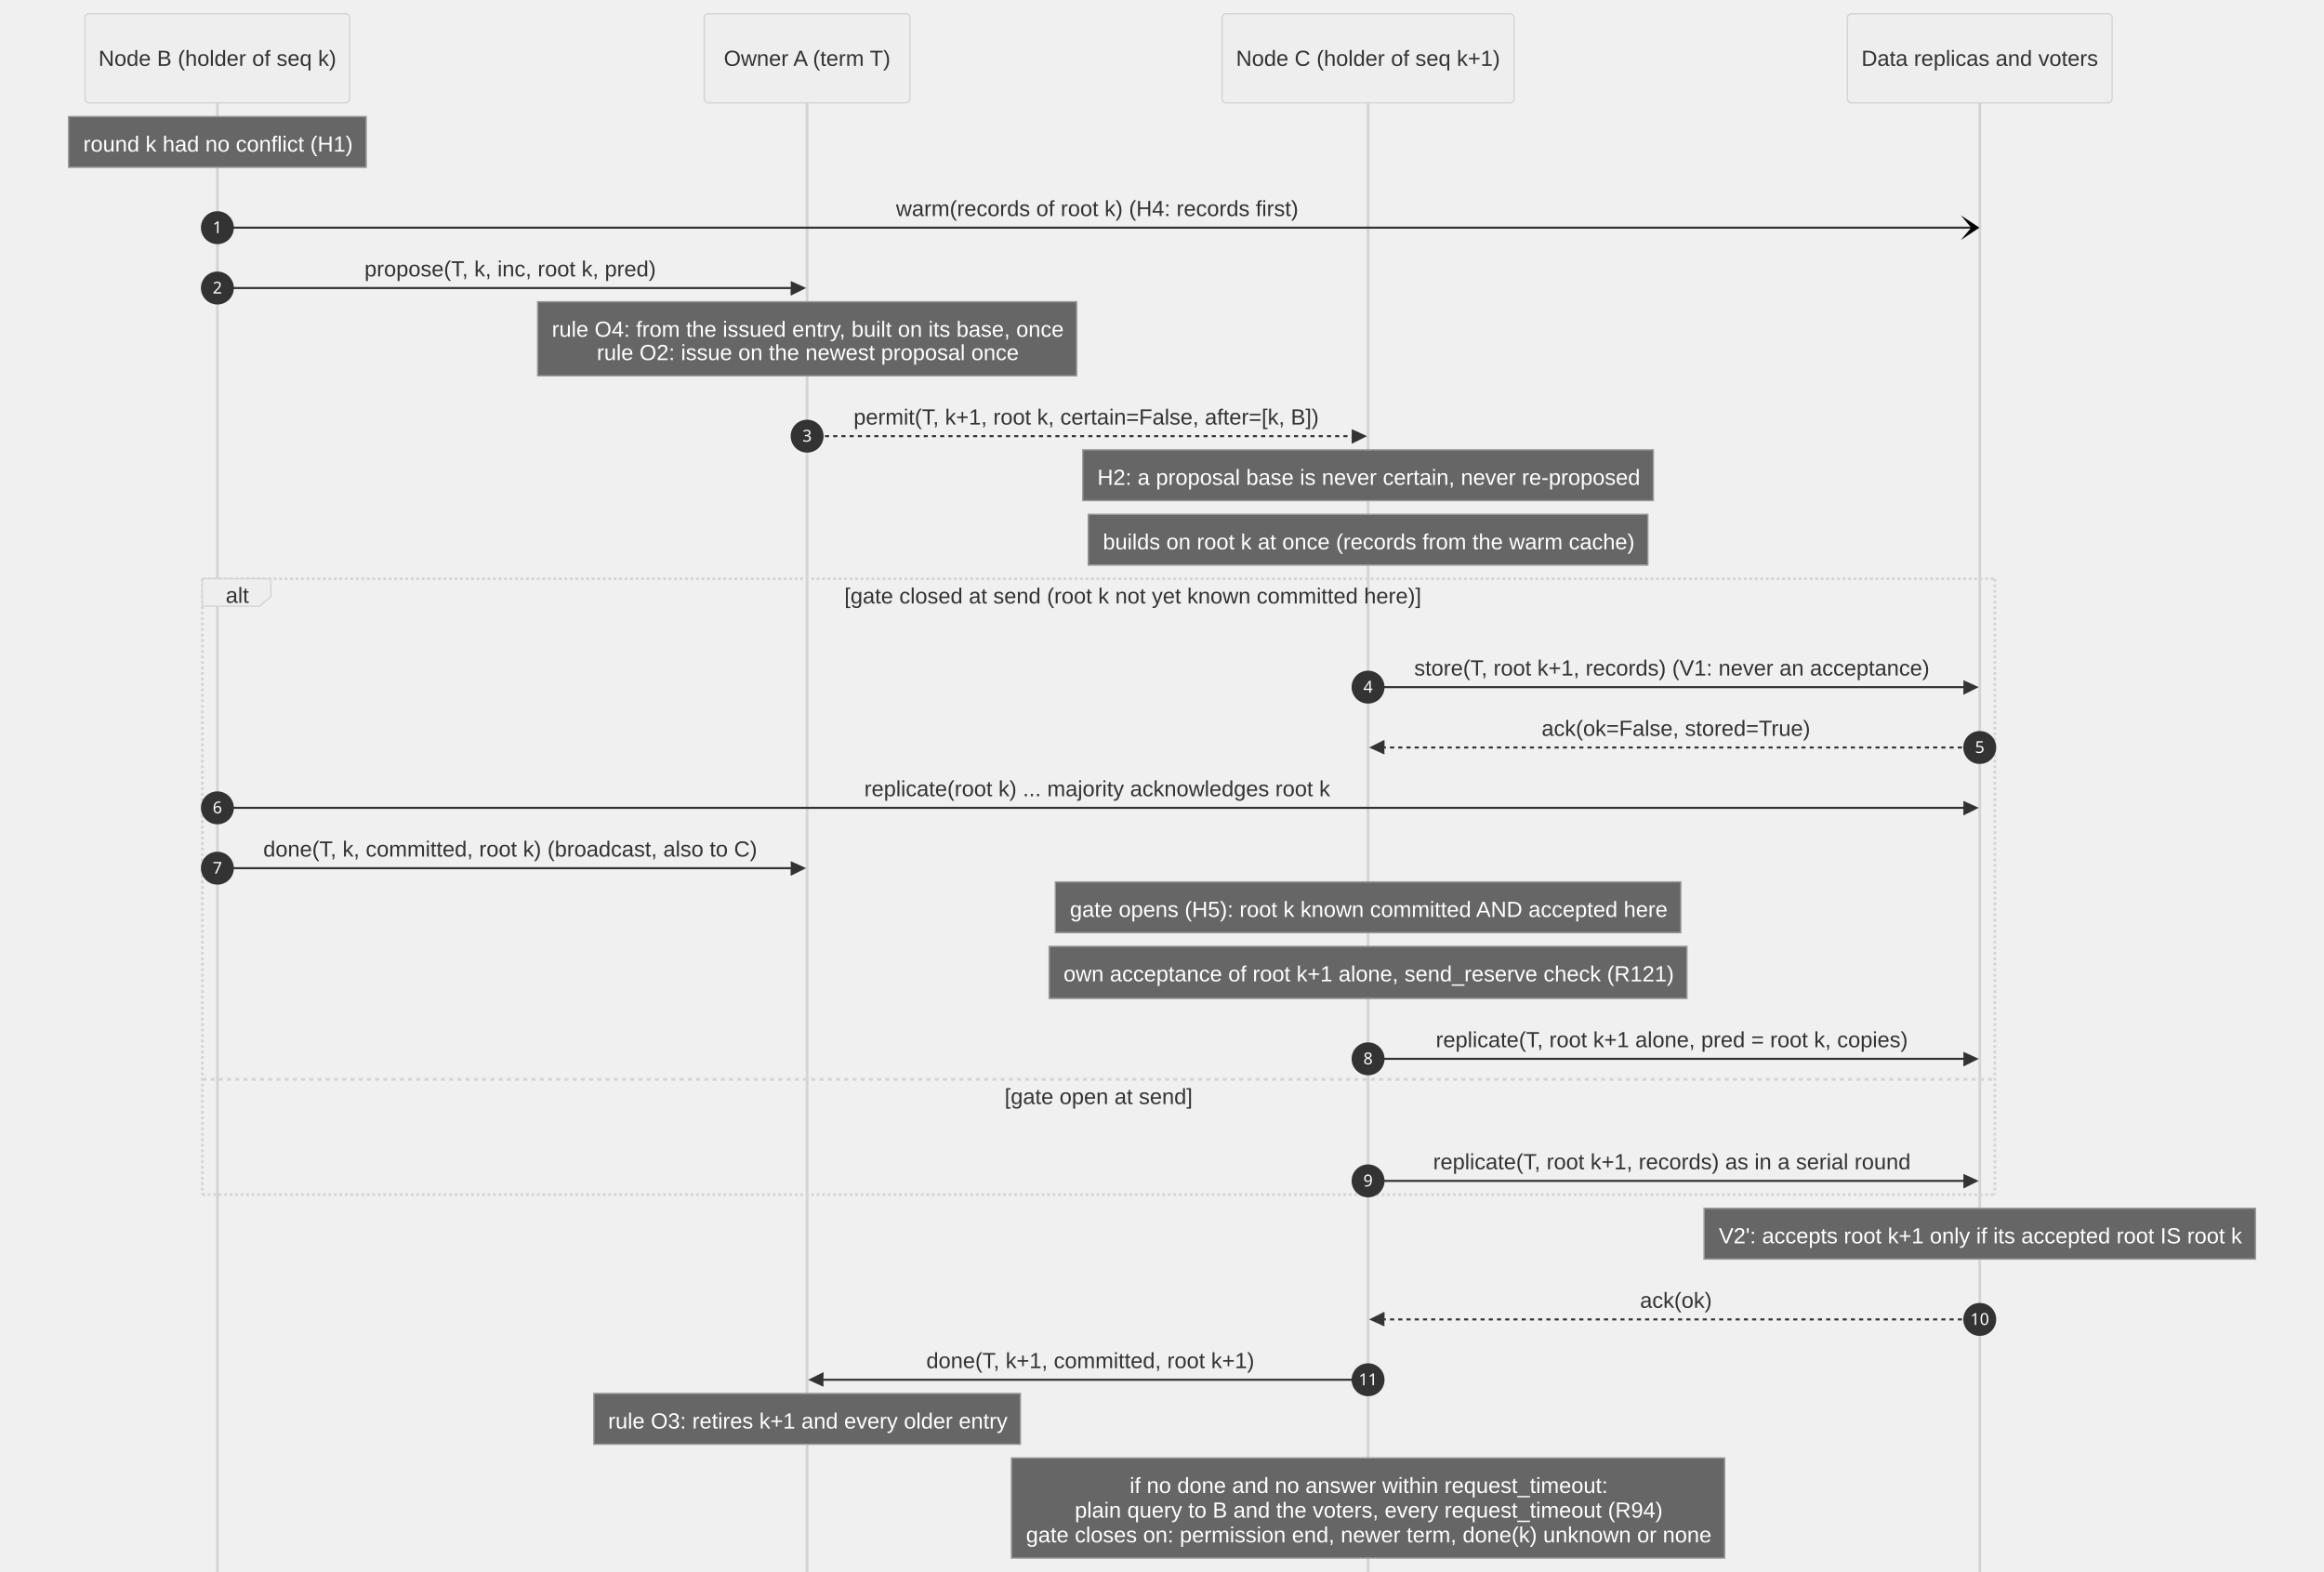
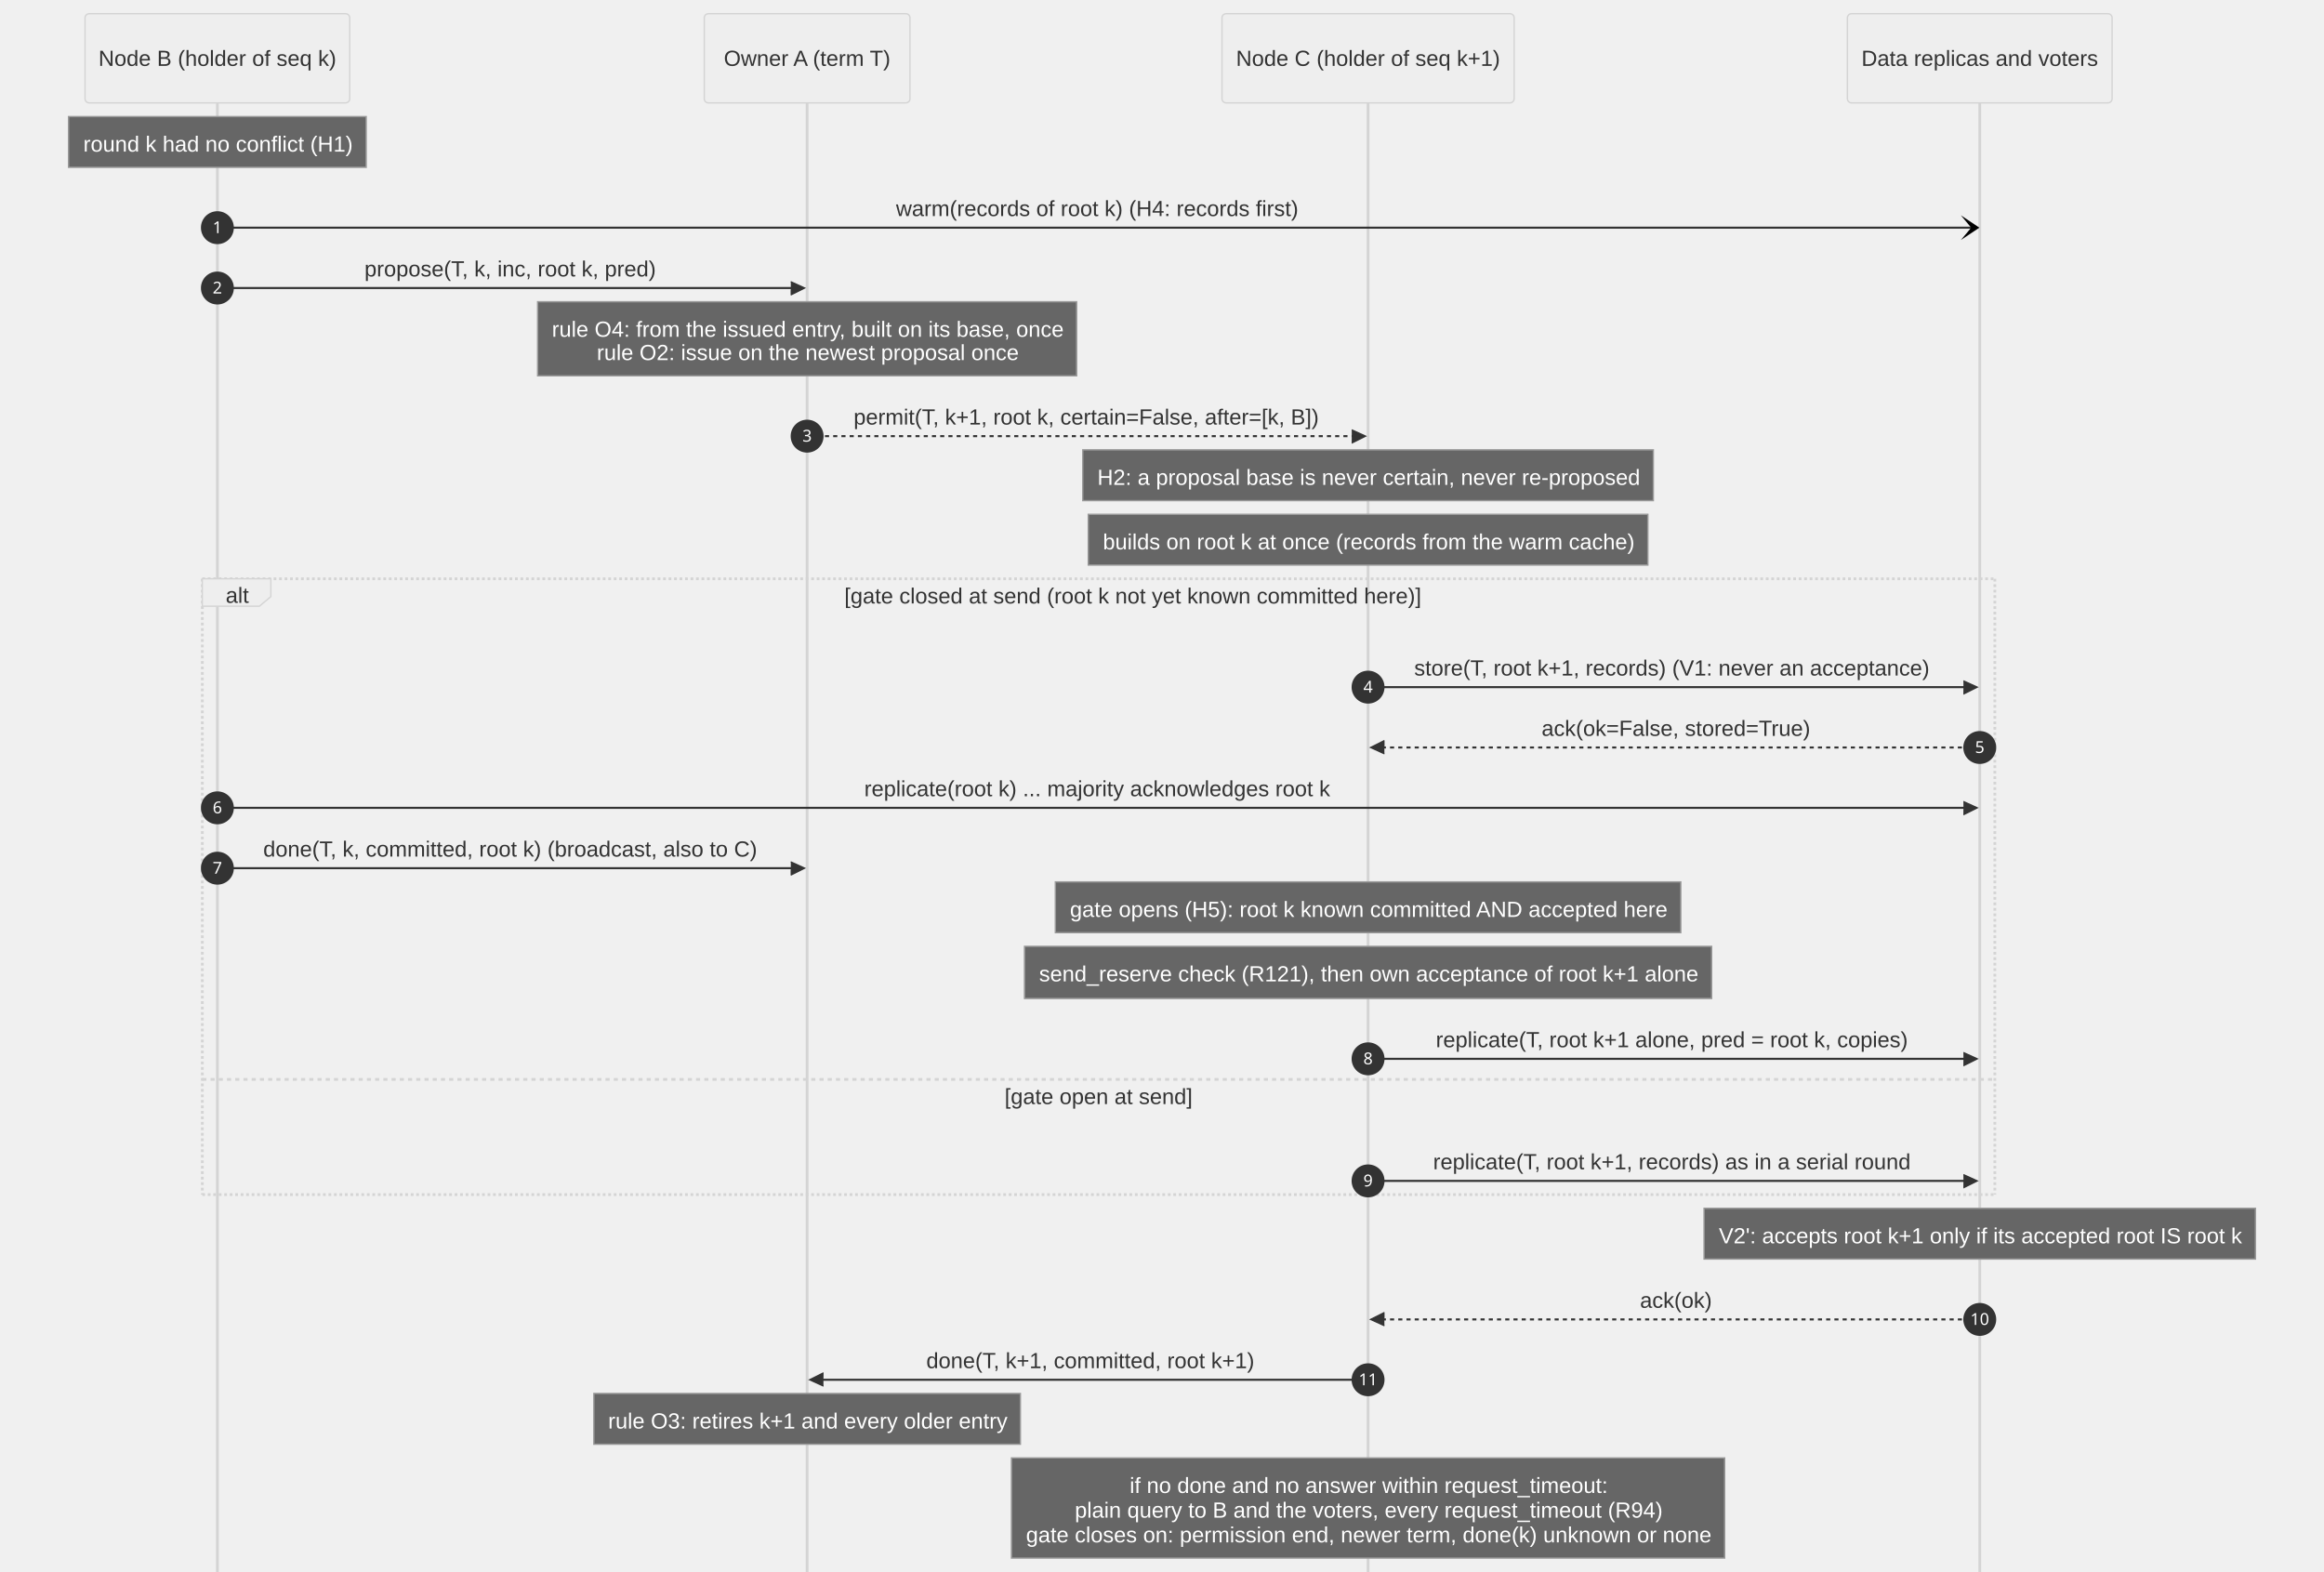
<svg xmlns="http://www.w3.org/2000/svg" id="my-svg" width="100%" style="max-width: 1694.5px; background-color: white;" viewBox="-62 -10 1694.5 1146" role="graphics-document document" aria-roledescription="sequence">
  <g>
    <line id="actor3" x1="1381.5" y1="65" x2="1381.5" y2="2000" class="actor-line 200" stroke-width="0.5px" stroke="#999" name="V" data-et="life-line" data-id="V" />
    <g id="root-3" data-et="participant" data-type="participant" data-id="V">
      <rect x="1285" y="0" fill="#eaeaea" stroke="#666" width="193" height="65" name="V" rx="3" ry="3" class="actor actor-top" />
      <text x="1381.5" y="32.5" dominant-baseline="central" alignment-baseline="central" class="actor actor-box" style="text-anchor: middle; font-size: 16px; font-weight: 400; font-family: Arial, Helvetica, sans-serif;">
        <tspan x="1381.5" dy="0">Data replicas and voters</tspan>
      </text>
    </g>
  </g>
  <g>
    <line id="actor2" x1="935.5" y1="65" x2="935.5" y2="2000" class="actor-line 200" stroke-width="0.5px" stroke="#999" name="C" data-et="life-line" data-id="C" />
    <g id="root-2" data-et="participant" data-type="participant" data-id="C">
      <rect x="829" y="0" fill="#eaeaea" stroke="#666" width="213" height="65" name="C" rx="3" ry="3" class="actor actor-top" />
      <text x="935.5" y="32.5" dominant-baseline="central" alignment-baseline="central" class="actor actor-box" style="text-anchor: middle; font-size: 16px; font-weight: 400; font-family: Arial, Helvetica, sans-serif;">
        <tspan x="935.5" dy="0">Node C (holder of seq k+1)</tspan>
      </text>
    </g>
  </g>
  <g>
    <line id="actor1" x1="526.5" y1="65" x2="526.5" y2="2000" class="actor-line 200" stroke-width="0.5px" stroke="#999" name="O" data-et="life-line" data-id="O" />
    <g id="root-1" data-et="participant" data-type="participant" data-id="O">
      <rect x="451.5" y="0" fill="#eaeaea" stroke="#666" width="150" height="65" name="O" rx="3" ry="3" class="actor actor-top" />
      <text x="526.5" y="32.5" dominant-baseline="central" alignment-baseline="central" class="actor actor-box" style="text-anchor: middle; font-size: 16px; font-weight: 400; font-family: Arial, Helvetica, sans-serif;">
        <tspan x="526.5" dy="0">Owner A (term T)</tspan>
      </text>
    </g>
  </g>
  <g>
    <line id="actor0" x1="96.5" y1="65" x2="96.5" y2="2000" class="actor-line 200" stroke-width="0.5px" stroke="#999" name="B" data-et="life-line" data-id="B" />
    <g id="root-0" data-et="participant" data-type="participant" data-id="B">
      <rect x="0" y="0" fill="#eaeaea" stroke="#666" width="193" height="65" name="B" rx="3" ry="3" class="actor actor-top" />
      <text x="96.5" y="32.5" dominant-baseline="central" alignment-baseline="central" class="actor actor-box" style="text-anchor: middle; font-size: 16px; font-weight: 400; font-family: Arial, Helvetica, sans-serif;">
        <tspan x="96.5" dy="0">Node B (holder of seq k)</tspan>
      </text>
    </g>
  </g>
  <style>#my-svg{font-family:Arial,Helvetica,sans-serif;font-size:16px;fill:#000000;}@keyframes edge-animation-frame{from{stroke-dashoffset:0;}}@keyframes dash{to{stroke-dashoffset:0;}}#my-svg .edge-animation-slow{stroke-dasharray:9,5!important;stroke-dashoffset:900;animation:dash 50s linear infinite;stroke-linecap:round;}#my-svg .edge-animation-fast{stroke-dasharray:9,5!important;stroke-dashoffset:900;animation:dash 20s linear infinite;stroke-linecap:round;}#my-svg .error-icon{fill:#552222;}#my-svg .error-text{fill:#552222;stroke:#552222;}#my-svg .edge-thickness-normal{stroke-width:1px;}#my-svg .edge-thickness-thick{stroke-width:3.5px;}#my-svg .edge-pattern-solid{stroke-dasharray:0;}#my-svg .edge-thickness-invisible{stroke-width:0;fill:none;}#my-svg .edge-pattern-dashed{stroke-dasharray:3;}#my-svg .edge-pattern-dotted{stroke-dasharray:2;}#my-svg .marker{fill:#666;stroke:#666;}#my-svg .marker.cross{stroke:#666;}#my-svg svg{font-family:Arial,Helvetica,sans-serif;font-size:16px;}#my-svg p{margin:0;}#my-svg .actor{stroke:hsl(0, 0%, 83%);fill:#eee;stroke-width:1;}#my-svg rect.actor.outer-path[data-look="neo"]{filter:drop-shadow( 1px 2px 2px rgba(185,185,185,1));}#my-svg rect.note[data-look="neo"]{stroke:#999;fill:#666;filter:drop-shadow( 1px 2px 2px rgba(185,185,185,1));}#my-svg text.actor&gt;tspan{fill:#333;stroke:none;}#my-svg .actor-line{stroke:hsl(0, 0%, 83%);}#my-svg .innerArc{stroke-width:1.5;stroke-dasharray:none;}#my-svg .messageLine0{stroke-width:1.5;stroke-dasharray:none;stroke:#333;}#my-svg .messageLine1{stroke-width:1.5;stroke-dasharray:2,2;stroke:#333;}#my-svg [id$="-arrowhead"] path{fill:#333;stroke:#333;}#my-svg .sequenceNumber{fill:white;}#my-svg [id$="-sequencenumber"]{fill:#333;}#my-svg [id$="-crosshead"] path{fill:#333;stroke:#333;}#my-svg .messageText{fill:#333;stroke:none;}#my-svg .labelBox{stroke:hsl(0, 0%, 83%);fill:#eee;filter:none;}#my-svg .labelText,#my-svg .labelText&gt;tspan{fill:#333;stroke:none;}#my-svg .loopText,#my-svg .loopText&gt;tspan{fill:#333;stroke:none;}#my-svg .sectionTitle,#my-svg .sectionTitle&gt;tspan{fill:#333;stroke:none;}#my-svg .loopLine{stroke-width:2px;stroke-dasharray:2,2;stroke:hsl(0, 0%, 83%);fill:hsl(0, 0%, 83%);}#my-svg .note{stroke:#999;fill:#666;}#my-svg .noteText,#my-svg .noteText&gt;tspan{fill:#fff;stroke:none;font-weight:normal;}#my-svg .activation0{fill:#f4f4f4;stroke:#666;}#my-svg .activation1{fill:#f4f4f4;stroke:#666;}#my-svg .activation2{fill:#f4f4f4;stroke:#666;}#my-svg .actorPopupMenu{position:absolute;}#my-svg .actorPopupMenuPanel{position:absolute;fill:#eee;box-shadow:0px 8px 16px 0px rgba(0,0,0,0.2);filter:drop-shadow(3px 5px 2px rgb(0 0 0 / 0.4));}#my-svg .actor-man circle,#my-svg line{fill:#eee;stroke-width:2px;}#my-svg g rect.rect{filter:drop-shadow( 1px 2px 2px rgba(185,185,185,1));stroke:#999;}#my-svg .node .neo-node{stroke:#999;}#my-svg [data-look="neo"].node rect,#my-svg [data-look="neo"].cluster rect,#my-svg [data-look="neo"].node polygon{stroke:url(#my-svg-gradient);filter:drop-shadow( 1px 2px 2px rgba(185,185,185,1));}#my-svg [data-look="neo"].swimlane.cluster rect{filter:none;}#my-svg [data-look="neo"].node path{stroke:url(#my-svg-gradient);stroke-width:1px;}#my-svg [data-look="neo"].node .outer-path{filter:drop-shadow( 1px 2px 2px rgba(185,185,185,1));}#my-svg [data-look="neo"].node .neo-line path{stroke:#999;filter:none;}#my-svg [data-look="neo"].node circle{stroke:url(#my-svg-gradient);filter:drop-shadow( 1px 2px 2px rgba(185,185,185,1));}#my-svg [data-look="neo"].node circle .state-start{fill:#000000;}#my-svg [data-look="neo"].icon-shape .icon{fill:url(#my-svg-gradient);filter:drop-shadow( 1px 2px 2px rgba(185,185,185,1));}#my-svg [data-look="neo"].icon-shape .icon-neo path{stroke:url(#my-svg-gradient);filter:drop-shadow( 1px 2px 2px rgba(185,185,185,1));}#my-svg :root{--mermaid-font-family:Arial,Helvetica,sans-serif;}</style>
  <g />
  <defs>
    <symbol id="my-svg-computer" width="24" height="24">
      <path transform="scale(.5)" d="M2 2v13h20v-13h-20zm18 11h-16v-9h16v9zm-10.228 6l.466-1h3.524l.467 1h-4.457zm14.228 3h-24l2-6h2.104l-1.33 4h18.45l-1.297-4h2.073l2 6zm-5-10h-14v-7h14v7z" />
    </symbol>
  </defs>
  <defs>
    <symbol id="my-svg-database" fill-rule="evenodd" clip-rule="evenodd">
      <path transform="scale(.5)" d="M12.258.001l.256.004.255.005.253.008.251.01.249.012.247.015.246.016.242.019.241.02.239.023.236.024.233.027.231.028.229.031.225.032.223.034.22.036.217.038.214.04.211.041.208.043.205.045.201.046.198.048.194.05.191.051.187.053.183.054.18.056.175.057.172.059.168.06.163.061.16.063.155.064.15.066.074.033.073.033.071.034.07.034.069.035.068.035.067.035.066.035.064.036.064.036.062.036.06.036.06.037.058.037.058.037.055.038.055.038.053.038.052.038.051.039.05.039.048.039.047.039.045.04.044.04.043.04.041.04.04.041.039.041.037.041.036.041.034.041.033.042.032.042.03.042.029.042.027.042.026.043.024.043.023.043.021.043.02.043.018.044.017.043.015.044.013.044.012.044.011.045.009.044.007.045.006.045.004.045.002.045.001.045v17l-.001.045-.002.045-.004.045-.006.045-.007.045-.009.044-.011.045-.012.044-.013.044-.015.044-.017.043-.018.044-.02.043-.021.043-.023.043-.024.043-.026.043-.027.042-.029.042-.03.042-.032.042-.033.042-.034.041-.036.041-.037.041-.039.041-.04.041-.041.04-.043.04-.044.04-.045.04-.047.039-.048.039-.05.039-.051.039-.052.038-.053.038-.055.038-.055.038-.058.037-.058.037-.06.037-.06.036-.062.036-.064.036-.064.036-.066.035-.067.035-.068.035-.069.035-.07.034-.071.034-.073.033-.074.033-.15.066-.155.064-.16.063-.163.061-.168.06-.172.059-.175.057-.18.056-.183.054-.187.053-.191.051-.194.05-.198.048-.201.046-.205.045-.208.043-.211.041-.214.04-.217.038-.22.036-.223.034-.225.032-.229.031-.231.028-.233.027-.236.024-.239.023-.241.02-.242.019-.246.016-.247.015-.249.012-.251.01-.253.008-.255.005-.256.004-.258.001-.258-.001-.256-.004-.255-.005-.253-.008-.251-.01-.249-.012-.247-.015-.245-.016-.243-.019-.241-.02-.238-.023-.236-.024-.234-.027-.231-.028-.228-.031-.226-.032-.223-.034-.22-.036-.217-.038-.214-.04-.211-.041-.208-.043-.204-.045-.201-.046-.198-.048-.195-.05-.19-.051-.187-.053-.184-.054-.179-.056-.176-.057-.172-.059-.167-.06-.164-.061-.159-.063-.155-.064-.151-.066-.074-.033-.072-.033-.072-.034-.07-.034-.069-.035-.068-.035-.067-.035-.066-.035-.064-.036-.063-.036-.062-.036-.061-.036-.06-.037-.058-.037-.057-.037-.056-.038-.055-.038-.053-.038-.052-.038-.051-.039-.049-.039-.049-.039-.046-.039-.046-.04-.044-.04-.043-.04-.041-.04-.04-.041-.039-.041-.037-.041-.036-.041-.034-.041-.033-.042-.032-.042-.03-.042-.029-.042-.027-.042-.026-.043-.024-.043-.023-.043-.021-.043-.02-.043-.018-.044-.017-.043-.015-.044-.013-.044-.012-.044-.011-.045-.009-.044-.007-.045-.006-.045-.004-.045-.002-.045-.001-.045v-17l.001-.045.002-.045.004-.045.006-.045.007-.045.009-.044.011-.045.012-.044.013-.044.015-.044.017-.043.018-.044.02-.043.021-.043.023-.043.024-.043.026-.043.027-.042.029-.042.03-.042.032-.042.033-.042.034-.041.036-.041.037-.041.039-.041.04-.041.041-.04.043-.04.044-.04.046-.04.046-.039.049-.039.049-.039.051-.039.052-.038.053-.038.055-.038.056-.038.057-.037.058-.037.06-.037.061-.036.062-.036.063-.036.064-.036.066-.035.067-.035.068-.035.069-.035.07-.034.072-.034.072-.033.074-.033.151-.066.155-.064.159-.063.164-.061.167-.06.172-.059.176-.057.179-.056.184-.054.187-.053.19-.051.195-.05.198-.048.201-.046.204-.045.208-.043.211-.041.214-.04.217-.038.22-.036.223-.034.226-.032.228-.031.231-.028.234-.027.236-.024.238-.023.241-.02.243-.019.245-.016.247-.015.249-.012.251-.01.253-.008.255-.005.256-.004.258-.001.258.001zm-9.258 20.499v.01l.001.021.003.021.004.022.005.021.006.022.007.022.009.023.01.022.011.023.012.023.013.023.015.023.016.024.017.023.018.024.019.024.021.024.022.025.023.024.024.025.052.049.056.05.061.051.066.051.07.051.075.051.079.052.084.052.088.052.092.052.097.052.102.051.105.052.11.052.114.051.119.051.123.051.127.05.131.05.135.05.139.048.144.049.147.047.152.047.155.047.16.045.163.045.167.043.171.043.176.041.178.041.183.039.187.039.19.037.194.035.197.035.202.033.204.031.209.03.212.029.216.027.219.025.222.024.226.021.23.02.233.018.236.016.24.015.243.012.246.01.249.008.253.005.256.004.259.001.26-.001.257-.004.254-.005.25-.008.247-.011.244-.012.241-.014.237-.016.233-.018.231-.021.226-.021.224-.024.22-.026.216-.027.212-.028.21-.031.205-.031.202-.034.198-.034.194-.036.191-.037.187-.039.183-.04.179-.04.175-.042.172-.043.168-.044.163-.045.16-.046.155-.046.152-.047.148-.048.143-.049.139-.049.136-.05.131-.05.126-.05.123-.051.118-.052.114-.051.11-.052.106-.052.101-.052.096-.052.092-.052.088-.053.083-.051.079-.052.074-.052.07-.051.065-.051.06-.051.056-.05.051-.05.023-.024.023-.025.021-.024.02-.024.019-.024.018-.024.017-.024.015-.023.014-.024.013-.023.012-.023.01-.023.01-.022.008-.022.006-.022.006-.022.004-.022.004-.021.001-.021.001-.021v-4.127l-.077.055-.08.053-.083.054-.085.053-.087.052-.09.052-.093.051-.095.05-.097.05-.1.049-.102.049-.105.048-.106.047-.109.047-.111.046-.114.045-.115.045-.118.044-.12.043-.122.042-.124.042-.126.041-.128.04-.13.04-.132.038-.134.038-.135.037-.138.037-.139.035-.142.035-.143.034-.144.033-.147.032-.148.031-.15.03-.151.03-.153.029-.154.027-.156.027-.158.026-.159.025-.161.024-.162.023-.163.022-.165.021-.166.02-.167.019-.169.018-.169.017-.171.016-.173.015-.173.014-.175.013-.175.012-.177.011-.178.01-.179.008-.179.008-.181.006-.182.005-.182.004-.184.003-.184.002h-.37l-.184-.002-.184-.003-.182-.004-.182-.005-.181-.006-.179-.008-.179-.008-.178-.01-.176-.011-.176-.012-.175-.013-.173-.014-.172-.015-.171-.016-.17-.017-.169-.018-.167-.019-.166-.02-.165-.021-.163-.022-.162-.023-.161-.024-.159-.025-.157-.026-.156-.027-.155-.027-.153-.029-.151-.03-.15-.03-.148-.031-.146-.032-.145-.033-.143-.034-.141-.035-.14-.035-.137-.037-.136-.037-.134-.038-.132-.038-.13-.04-.128-.04-.126-.041-.124-.042-.122-.042-.12-.044-.117-.043-.116-.045-.113-.045-.112-.046-.109-.047-.106-.047-.105-.048-.102-.049-.1-.049-.097-.05-.095-.05-.093-.052-.09-.051-.087-.052-.085-.053-.083-.054-.08-.054-.077-.054v4.127zm0-5.654v.011l.001.021.003.021.004.021.005.022.006.022.007.022.009.022.01.022.011.023.012.023.013.023.015.024.016.023.017.024.018.024.019.024.021.024.022.024.023.025.024.024.052.05.056.05.061.05.066.051.07.051.075.052.079.051.084.052.088.052.092.052.097.052.102.052.105.052.11.051.114.051.119.052.123.05.127.051.131.05.135.049.139.049.144.048.147.048.152.047.155.046.16.045.163.045.167.044.171.042.176.042.178.04.183.04.187.038.19.037.194.036.197.034.202.033.204.032.209.03.212.028.216.027.219.025.222.024.226.022.23.02.233.018.236.016.24.014.243.012.246.01.249.008.253.006.256.003.259.001.26-.001.257-.003.254-.006.25-.008.247-.01.244-.012.241-.015.237-.016.233-.018.231-.02.226-.022.224-.024.22-.025.216-.027.212-.029.21-.03.205-.032.202-.033.198-.035.194-.036.191-.037.187-.039.183-.039.179-.041.175-.042.172-.043.168-.044.163-.045.16-.045.155-.047.152-.047.148-.048.143-.048.139-.05.136-.049.131-.05.126-.051.123-.051.118-.051.114-.052.11-.052.106-.052.101-.052.096-.052.092-.052.088-.052.083-.052.079-.052.074-.051.07-.052.065-.051.06-.05.056-.051.051-.049.023-.025.023-.024.021-.025.02-.024.019-.024.018-.024.017-.024.015-.023.014-.023.013-.024.012-.022.01-.023.01-.023.008-.022.006-.022.006-.022.004-.021.004-.022.001-.021.001-.021v-4.139l-.077.054-.08.054-.083.054-.085.052-.087.053-.09.051-.093.051-.095.051-.097.05-.1.049-.102.049-.105.048-.106.047-.109.047-.111.046-.114.045-.115.044-.118.044-.12.044-.122.042-.124.042-.126.041-.128.04-.13.039-.132.039-.134.038-.135.037-.138.036-.139.036-.142.035-.143.033-.144.033-.147.033-.148.031-.15.03-.151.03-.153.028-.154.028-.156.027-.158.026-.159.025-.161.024-.162.023-.163.022-.165.021-.166.02-.167.019-.169.018-.169.017-.171.016-.173.015-.173.014-.175.013-.175.012-.177.011-.178.009-.179.009-.179.007-.181.007-.182.005-.182.004-.184.003-.184.002h-.37l-.184-.002-.184-.003-.182-.004-.182-.005-.181-.007-.179-.007-.179-.009-.178-.009-.176-.011-.176-.012-.175-.013-.173-.014-.172-.015-.171-.016-.17-.017-.169-.018-.167-.019-.166-.02-.165-.021-.163-.022-.162-.023-.161-.024-.159-.025-.157-.026-.156-.027-.155-.028-.153-.028-.151-.03-.15-.03-.148-.031-.146-.033-.145-.033-.143-.033-.141-.035-.14-.036-.137-.036-.136-.037-.134-.038-.132-.039-.13-.039-.128-.04-.126-.041-.124-.042-.122-.043-.12-.043-.117-.044-.116-.044-.113-.046-.112-.046-.109-.046-.106-.047-.105-.048-.102-.049-.1-.049-.097-.05-.095-.051-.093-.051-.09-.051-.087-.053-.085-.052-.083-.054-.08-.054-.077-.054v4.139zm0-5.666v.011l.001.02.003.022.004.021.005.022.006.021.007.022.009.023.01.022.011.023.012.023.013.023.015.023.016.024.017.024.018.023.019.024.021.025.022.024.023.024.024.025.052.05.056.05.061.05.066.051.07.051.075.052.079.051.084.052.088.052.092.052.097.052.102.052.105.051.11.052.114.051.119.051.123.051.127.05.131.05.135.05.139.049.144.048.147.048.152.047.155.046.16.045.163.045.167.043.171.043.176.042.178.04.183.04.187.038.19.037.194.036.197.034.202.033.204.032.209.03.212.028.216.027.219.025.222.024.226.021.23.02.233.018.236.017.24.014.243.012.246.01.249.008.253.006.256.003.259.001.26-.001.257-.003.254-.006.25-.008.247-.01.244-.013.241-.014.237-.016.233-.018.231-.02.226-.022.224-.024.22-.025.216-.027.212-.029.21-.03.205-.032.202-.033.198-.035.194-.036.191-.037.187-.039.183-.039.179-.041.175-.042.172-.043.168-.044.163-.045.16-.045.155-.047.152-.047.148-.048.143-.049.139-.049.136-.049.131-.051.126-.05.123-.051.118-.052.114-.051.11-.052.106-.052.101-.052.096-.052.092-.052.088-.052.083-.052.079-.052.074-.052.07-.051.065-.051.06-.051.056-.05.051-.049.023-.025.023-.025.021-.024.02-.024.019-.024.018-.024.017-.024.015-.023.014-.024.013-.023.012-.023.01-.022.01-.023.008-.022.006-.022.006-.022.004-.022.004-.021.001-.021.001-.021v-4.153l-.077.054-.08.054-.083.053-.085.053-.087.053-.09.051-.093.051-.095.051-.097.05-.1.049-.102.048-.105.048-.106.048-.109.046-.111.046-.114.046-.115.044-.118.044-.12.043-.122.043-.124.042-.126.041-.128.04-.13.039-.132.039-.134.038-.135.037-.138.036-.139.036-.142.034-.143.034-.144.033-.147.032-.148.032-.15.03-.151.03-.153.028-.154.028-.156.027-.158.026-.159.024-.161.024-.162.023-.163.023-.165.021-.166.02-.167.019-.169.018-.169.017-.171.016-.173.015-.173.014-.175.013-.175.012-.177.01-.178.01-.179.009-.179.007-.181.006-.182.006-.182.004-.184.003-.184.001-.185.001-.185-.001-.184-.001-.184-.003-.182-.004-.182-.006-.181-.006-.179-.007-.179-.009-.178-.01-.176-.01-.176-.012-.175-.013-.173-.014-.172-.015-.171-.016-.17-.017-.169-.018-.167-.019-.166-.02-.165-.021-.163-.023-.162-.023-.161-.024-.159-.024-.157-.026-.156-.027-.155-.028-.153-.028-.151-.03-.15-.03-.148-.032-.146-.032-.145-.033-.143-.034-.141-.034-.14-.036-.137-.036-.136-.037-.134-.038-.132-.039-.13-.039-.128-.041-.126-.041-.124-.041-.122-.043-.12-.043-.117-.044-.116-.044-.113-.046-.112-.046-.109-.046-.106-.048-.105-.048-.102-.048-.1-.05-.097-.049-.095-.051-.093-.051-.09-.052-.087-.052-.085-.053-.083-.053-.08-.054-.077-.054v4.153zm8.74-8.179l-.257.004-.254.005-.25.008-.247.011-.244.012-.241.014-.237.016-.233.018-.231.021-.226.022-.224.023-.22.026-.216.027-.212.028-.21.031-.205.032-.202.033-.198.034-.194.036-.191.038-.187.038-.183.04-.179.041-.175.042-.172.043-.168.043-.163.045-.16.046-.155.046-.152.048-.148.048-.143.048-.139.049-.136.05-.131.05-.126.051-.123.051-.118.051-.114.052-.11.052-.106.052-.101.052-.096.052-.092.052-.088.052-.083.052-.079.052-.074.051-.07.052-.065.051-.06.05-.056.05-.051.05-.023.025-.023.024-.021.024-.02.025-.019.024-.018.024-.017.023-.015.024-.014.023-.013.023-.012.023-.01.023-.01.022-.008.022-.006.023-.006.021-.004.022-.004.021-.001.021-.001.021.001.021.001.021.004.021.004.022.006.021.006.023.008.022.01.022.01.023.012.023.013.023.014.023.015.024.017.023.018.024.019.024.02.025.021.024.023.024.023.025.051.05.056.05.06.05.065.051.07.052.074.051.079.052.083.052.088.052.092.052.096.052.101.052.106.052.11.052.114.052.118.051.123.051.126.051.131.05.136.05.139.049.143.048.148.048.152.048.155.046.16.046.163.045.168.043.172.043.175.042.179.041.183.04.187.038.191.038.194.036.198.034.202.033.205.032.21.031.212.028.216.027.22.026.224.023.226.022.231.021.233.018.237.016.241.014.244.012.247.011.25.008.254.005.257.004.26.001.26-.001.257-.004.254-.005.25-.008.247-.011.244-.012.241-.014.237-.016.233-.018.231-.021.226-.022.224-.023.22-.026.216-.027.212-.028.21-.031.205-.032.202-.033.198-.034.194-.036.191-.038.187-.038.183-.04.179-.041.175-.042.172-.043.168-.043.163-.045.16-.046.155-.046.152-.048.148-.048.143-.048.139-.049.136-.05.131-.05.126-.051.123-.051.118-.051.114-.052.11-.052.106-.052.101-.052.096-.052.092-.052.088-.052.083-.052.079-.052.074-.051.07-.052.065-.051.06-.05.056-.05.051-.05.023-.025.023-.024.021-.024.02-.025.019-.024.018-.024.017-.023.015-.024.014-.023.013-.023.012-.023.01-.023.01-.022.008-.022.006-.023.006-.021.004-.022.004-.021.001-.021.001-.021-.001-.021-.001-.021-.004-.021-.004-.022-.006-.021-.006-.023-.008-.022-.01-.022-.01-.023-.012-.023-.013-.023-.014-.023-.015-.024-.017-.023-.018-.024-.019-.024-.02-.025-.021-.024-.023-.024-.023-.025-.051-.05-.056-.05-.06-.05-.065-.051-.07-.052-.074-.051-.079-.052-.083-.052-.088-.052-.092-.052-.096-.052-.101-.052-.106-.052-.11-.052-.114-.052-.118-.051-.123-.051-.126-.051-.131-.05-.136-.05-.139-.049-.143-.048-.148-.048-.152-.048-.155-.046-.16-.046-.163-.045-.168-.043-.172-.043-.175-.042-.179-.041-.183-.04-.187-.038-.191-.038-.194-.036-.198-.034-.202-.033-.205-.032-.21-.031-.212-.028-.216-.027-.22-.026-.224-.023-.226-.022-.231-.021-.233-.018-.237-.016-.241-.014-.244-.012-.247-.011-.25-.008-.254-.005-.257-.004-.26-.001-.26.001z" />
    </symbol>
  </defs>
  <defs>
    <symbol id="my-svg-clock" width="24" height="24">
      <path transform="scale(.5)" d="M12 2c5.514 0 10 4.486 10 10s-4.486 10-10 10-10-4.486-10-10 4.486-10 10-10zm0-2c-6.627 0-12 5.373-12 12s5.373 12 12 12 12-5.373 12-12-5.373-12-12-12zm5.848 12.459c.202.038.202.333.001.372-1.907.361-6.045 1.111-6.547 1.111-.719 0-1.301-.582-1.301-1.301 0-.512.77-5.447 1.125-7.445.034-.192.312-.181.343.014l.985 6.238 5.394 1.011z" />
    </symbol>
  </defs>
  <defs>
    <marker id="my-svg-arrowhead" refX="7.9" refY="5" markerUnits="userSpaceOnUse" markerWidth="12" markerHeight="12" orient="auto-start-reverse">
      <path d="M -1 0 L 10 5 L 0 10 z" />
    </marker>
  </defs>
  <defs>
    <marker id="my-svg-crosshead" markerWidth="15" markerHeight="8" orient="auto" refX="4" refY="4.5">
      <path fill="none" stroke="#000000" stroke-width="1pt" d="M 1,2 L 6,7 M 6,2 L 1,7" style="stroke-dasharray: 0, 0;" />
    </marker>
  </defs>
  <defs>
    <marker id="my-svg-filled-head" refX="15.5" refY="7" markerWidth="20" markerHeight="28" orient="auto">
      <path d="M 18,7 L9,13 L14,7 L9,1 Z" />
    </marker>
  </defs>
  <defs>
    <marker id="my-svg-sequencenumber" refX="15" refY="15" markerWidth="60" markerHeight="40" orient="auto">
      <circle cx="15" cy="15" r="6" />
    </marker>
  </defs>
  <defs>
    <marker id="my-svg-solidTopArrowHead" refX="7.9" refY="7.25" markerUnits="userSpaceOnUse" markerWidth="12" markerHeight="12" orient="auto-start-reverse">
      <path d="M 0 0 L 10 8 L 0 8 z" />
    </marker>
  </defs>
  <defs>
    <marker id="my-svg-solidBottomArrowHead" refX="7.9" refY="0.75" markerUnits="userSpaceOnUse" markerWidth="12" markerHeight="12" orient="auto-start-reverse">
      <path d="M 0 0 L 10 0 L 0 8 z" />
    </marker>
  </defs>
  <defs>
    <marker id="my-svg-stickTopArrowHead" refX="7.5" refY="7" markerUnits="userSpaceOnUse" markerWidth="12" markerHeight="12" orient="auto-start-reverse">
      <path d="M 0 0 L 7 7" stroke="black" stroke-width="1.5" fill="none" />
    </marker>
  </defs>
  <defs>
    <marker id="my-svg-stickBottomArrowHead" refX="7.5" refY="0" markerUnits="userSpaceOnUse" markerWidth="12" markerHeight="12" orient="auto-start-reverse">
      <path d="M 0 7 L 7 0" stroke="black" stroke-width="1.5" fill="none" />
    </marker>
  </defs>
  <g data-et="note" data-id="i1">
    <rect x="-12" y="75" fill="#EDF2AE" stroke="#666" width="217" height="37" class="note" />
    <text x="97" y="80" text-anchor="middle" dominant-baseline="middle" alignment-baseline="middle" class="noteText" dy="1em" style="font-family: Arial, Helvetica, sans-serif; font-size: 16px; font-weight: 400;">
      <tspan x="97">round k had no conflict (H1)</tspan>
    </text>
  </g>
  <g data-et="note" data-id="i4">
    <rect x="330" y="210" fill="#EDF2AE" stroke="#666" width="393" height="54" class="note" />
    <text x="527" y="215" text-anchor="middle" dominant-baseline="middle" alignment-baseline="middle" class="noteText" dy="1em" style="font-family: Arial, Helvetica, sans-serif; font-size: 16px; font-weight: 400;">
      <tspan x="527">rule O4: from the issued entry, built on its base, once</tspan>
    </text>
    <text x="527" y="232" text-anchor="middle" dominant-baseline="middle" alignment-baseline="middle" class="noteText" dy="1em" style="font-family: Arial, Helvetica, sans-serif; font-size: 16px; font-weight: 400;">
      <tspan x="527">rule O2: issue on the newest proposal once</tspan>
    </text>
  </g>
  <g data-et="note" data-id="i6">
    <rect x="727.5" y="318" fill="#EDF2AE" stroke="#666" width="416" height="37" class="note" />
    <text x="936" y="323" text-anchor="middle" dominant-baseline="middle" alignment-baseline="middle" class="noteText" dy="1em" style="font-family: Arial, Helvetica, sans-serif; font-size: 16px; font-weight: 400;">
      <tspan x="936">H2: a proposal base is never certain, never re-proposed</tspan>
    </text>
  </g>
  <g data-et="note" data-id="i7">
    <rect x="731.5" y="365" fill="#EDF2AE" stroke="#666" width="408" height="37" class="note" />
    <text x="936" y="370" text-anchor="middle" dominant-baseline="middle" alignment-baseline="middle" class="noteText" dy="1em" style="font-family: Arial, Helvetica, sans-serif; font-size: 16px; font-weight: 400;">
      <tspan x="936">builds on root k at once (records from the warm cache)</tspan>
    </text>
  </g>
  <g data-et="note" data-id="i13">
    <rect x="707.5" y="633" fill="#EDF2AE" stroke="#666" width="456" height="37" class="note" />
    <text x="936" y="638" text-anchor="middle" dominant-baseline="middle" alignment-baseline="middle" class="noteText" dy="1em" style="font-family: Arial, Helvetica, sans-serif; font-size: 16px; font-weight: 400;">
      <tspan x="936">gate opens (H5): root k known committed AND accepted here</tspan>
    </text>
  </g>
  <g data-et="note" data-id="i14">
-     <rect x="703" y="680" fill="#EDF2AE" stroke="#666" width="465" height="38" class="note" />
+     <rect x="685" y="680" fill="#EDF2AE" stroke="#666" width="501" height="38" class="note" />
    <text x="936" y="685" text-anchor="middle" dominant-baseline="middle" alignment-baseline="middle" class="noteText" dy="1em" style="font-family: Arial, Helvetica, sans-serif; font-size: 16px; font-weight: 400;">
-       <tspan x="936">own acceptance of root k+1 alone, send_reserve check (R121)</tspan>
+       <tspan x="936">send_reserve check (R121), then own acceptance of root k+1 alone</tspan>
    </text>
  </g>
  <g data-et="control-structure" data-id="i18">
    <line x1="85.5" y1="412" x2="1392.5" y2="412" class="loopLine" />
    <line x1="1392.5" y1="412" x2="1392.5" y2="861" class="loopLine" />
    <line x1="85.5" y1="861" x2="1392.5" y2="861" class="loopLine" />
    <line x1="85.5" y1="412" x2="85.5" y2="861" class="loopLine" />
    <line x1="85.5" y1="777" x2="1392.5" y2="777" class="loopLine" style="stroke-dasharray: 3, 3;" />
    <polygon points="85.5,412 135.5,412 135.5,425 127.1,432 85.5,432" class="labelBox" />
    <text x="111" y="425" text-anchor="middle" dominant-baseline="middle" alignment-baseline="middle" class="labelText" style="font-family: Arial, Helvetica, sans-serif; font-size: 16px; font-weight: 400;">alt</text>
    <text x="764" y="430" text-anchor="middle" class="loopText" style="font-family: Arial, Helvetica, sans-serif; font-size: 16px; font-weight: 400;">
      <tspan x="764">[gate closed at send (root k not yet known committed here)]</tspan>
    </text>
    <text x="739" y="795" text-anchor="middle" class="sectionTitle" style="font-family: Arial, Helvetica, sans-serif; font-size: 16px; font-weight: 400;">[gate open at send]</text>
  </g>
  <g data-et="note" data-id="i19">
    <rect x="1180.5" y="871" fill="#EDF2AE" stroke="#666" width="402" height="37" class="note" />
    <text x="1382" y="876" text-anchor="middle" dominant-baseline="middle" alignment-baseline="middle" class="noteText" dy="1em" style="font-family: Arial, Helvetica, sans-serif; font-size: 16px; font-weight: 400;">
      <tspan x="1382">V2': accepts root k+1 only if its accepted root IS root k</tspan>
    </text>
  </g>
  <g data-et="note" data-id="i22">
    <rect x="371" y="1006" fill="#EDF2AE" stroke="#666" width="311" height="37" class="note" />
    <text x="527" y="1011" text-anchor="middle" dominant-baseline="middle" alignment-baseline="middle" class="noteText" dy="1em" style="font-family: Arial, Helvetica, sans-serif; font-size: 16px; font-weight: 400;">
      <tspan x="527">rule O3: retires k+1 and every older entry</tspan>
    </text>
  </g>
  <g data-et="note" data-id="i23">
    <rect x="675.5" y="1053" fill="#EDF2AE" stroke="#666" width="520" height="73" class="note" />
    <text x="936" y="1058" text-anchor="middle" dominant-baseline="middle" alignment-baseline="middle" class="noteText" dy="1em" style="font-family: Arial, Helvetica, sans-serif; font-size: 16px; font-weight: 400;">
      <tspan x="936">if no done and no answer within request_timeout:</tspan>
    </text>
    <text x="936" y="1076" text-anchor="middle" dominant-baseline="middle" alignment-baseline="middle" class="noteText" dy="1em" style="font-family: Arial, Helvetica, sans-serif; font-size: 16px; font-weight: 400;">
      <tspan x="936">plain query to B and the voters, every request_timeout (R94)</tspan>
    </text>
    <text x="936" y="1094" text-anchor="middle" dominant-baseline="middle" alignment-baseline="middle" class="noteText" dy="1em" style="font-family: Arial, Helvetica, sans-serif; font-size: 16px; font-weight: 400;">
      <tspan x="936">gate closes on: permission end, newer term, done(k) unknown or none</tspan>
    </text>
  </g>
  <text x="738" y="127" text-anchor="middle" dominant-baseline="middle" alignment-baseline="middle" class="messageText" dy="1em" style="font-family: Arial, Helvetica, sans-serif; font-size: 16px; font-weight: 400;">warm(records of root k) (H4: records first)</text>
  <line x1="103.5" y1="156" x2="1377.5" y2="156" class="messageLine0" data-et="message" data-id="i2" data-from="B" data-to="V" stroke-width="2" stroke="none" marker-end="url(#my-svg-filled-head)" style="fill: none;" />
  <line x1="96.5" y1="156" x2="96.5" y2="156" stroke-width="0" marker-start="url(#my-svg-sequencenumber)" />
  <text x="96.5" y="160" font-family="sans-serif" font-size="12px" text-anchor="middle" class="sequenceNumber">1</text>
  <text x="310" y="171" text-anchor="middle" dominant-baseline="middle" alignment-baseline="middle" class="messageText" dy="1em" style="font-family: Arial, Helvetica, sans-serif; font-size: 16px; font-weight: 400;">propose(T, k, inc, root k, pred)</text>
  <line x1="103.5" y1="200" x2="522.5" y2="200" class="messageLine0" data-et="message" data-id="i3" data-from="B" data-to="O" stroke-width="2" stroke="none" marker-end="url(#my-svg-arrowhead)" style="fill: none;" />
  <line x1="96.5" y1="200" x2="96.5" y2="200" stroke-width="0" marker-start="url(#my-svg-sequencenumber)" />
  <text x="96.5" y="204" font-family="sans-serif" font-size="12px" text-anchor="middle" class="sequenceNumber">2</text>
  <text x="730" y="279" text-anchor="middle" dominant-baseline="middle" alignment-baseline="middle" class="messageText" dy="1em" style="font-family: Arial, Helvetica, sans-serif; font-size: 16px; font-weight: 400;">permit(T, k+1, root k, certain=False, after=[k, B])</text>
  <line x1="533.5" y1="308" x2="931.5" y2="308" class="messageLine1" data-et="message" data-id="i5" data-from="O" data-to="C" stroke-width="2" stroke="none" marker-end="url(#my-svg-arrowhead)" style="stroke-dasharray: 3, 3; fill: none;" />
  <line x1="526.5" y1="308" x2="526.5" y2="308" stroke-width="0" marker-start="url(#my-svg-sequencenumber)" />
  <text x="526.5" y="312" font-family="sans-serif" font-size="12px" text-anchor="middle" class="sequenceNumber">3</text>
  <text x="1157" y="462" text-anchor="middle" dominant-baseline="middle" alignment-baseline="middle" class="messageText" dy="1em" style="font-family: Arial, Helvetica, sans-serif; font-size: 16px; font-weight: 400;">store(T, root k+1, records) (V1: never an acceptance)</text>
  <line x1="942.5" y1="491" x2="1377.5" y2="491" class="messageLine0" data-et="message" data-id="i9" data-from="C" data-to="V" stroke-width="2" stroke="none" marker-end="url(#my-svg-arrowhead)" style="fill: none;" />
  <line x1="935.5" y1="491" x2="935.5" y2="491" stroke-width="0" marker-start="url(#my-svg-sequencenumber)" />
  <text x="935.5" y="495" font-family="sans-serif" font-size="12px" text-anchor="middle" class="sequenceNumber">4</text>
  <text x="1160" y="506" text-anchor="middle" dominant-baseline="middle" alignment-baseline="middle" class="messageText" dy="1em" style="font-family: Arial, Helvetica, sans-serif; font-size: 16px; font-weight: 400;">ack(ok=False, stored=True)</text>
  <line x1="1386.5" y1="535" x2="939.5" y2="535" class="messageLine1" data-et="message" data-id="i10" data-from="V" data-to="C" stroke-width="2" stroke="none" marker-end="url(#my-svg-arrowhead)" style="stroke-dasharray: 3, 3; fill: none;" />
  <line x1="1381.5" y1="535" x2="1381.5" y2="535" stroke-width="0" marker-start="url(#my-svg-sequencenumber)" />
  <text x="1381.5" y="539" font-family="sans-serif" font-size="12px" text-anchor="middle" class="sequenceNumber">5</text>
  <text x="738" y="550" text-anchor="middle" dominant-baseline="middle" alignment-baseline="middle" class="messageText" dy="1em" style="font-family: Arial, Helvetica, sans-serif; font-size: 16px; font-weight: 400;">replicate(root k) ... majority acknowledges root k</text>
  <line x1="103.5" y1="579" x2="1377.5" y2="579" class="messageLine0" data-et="message" data-id="i11" data-from="B" data-to="V" stroke-width="2" stroke="none" marker-end="url(#my-svg-arrowhead)" style="fill: none;" />
  <line x1="96.5" y1="579" x2="96.5" y2="579" stroke-width="0" marker-start="url(#my-svg-sequencenumber)" />
  <text x="96.5" y="583" font-family="sans-serif" font-size="12px" text-anchor="middle" class="sequenceNumber">6</text>
  <text x="310" y="594" text-anchor="middle" dominant-baseline="middle" alignment-baseline="middle" class="messageText" dy="1em" style="font-family: Arial, Helvetica, sans-serif; font-size: 16px; font-weight: 400;">done(T, k, committed, root k) (broadcast, also to C)</text>
  <line x1="103.5" y1="623" x2="522.5" y2="623" class="messageLine0" data-et="message" data-id="i12" data-from="B" data-to="O" stroke-width="2" stroke="none" marker-end="url(#my-svg-arrowhead)" style="fill: none;" />
  <line x1="96.5" y1="623" x2="96.5" y2="623" stroke-width="0" marker-start="url(#my-svg-sequencenumber)" />
  <text x="96.5" y="627" font-family="sans-serif" font-size="12px" text-anchor="middle" class="sequenceNumber">7</text>
  <text x="1157" y="733" text-anchor="middle" dominant-baseline="middle" alignment-baseline="middle" class="messageText" dy="1em" style="font-family: Arial, Helvetica, sans-serif; font-size: 16px; font-weight: 400;">replicate(T, root k+1 alone, pred = root k, copies)</text>
  <line x1="942.5" y1="762" x2="1377.5" y2="762" class="messageLine0" data-et="message" data-id="i15" data-from="C" data-to="V" stroke-width="2" stroke="none" marker-end="url(#my-svg-arrowhead)" style="fill: none;" />
  <line x1="935.5" y1="762" x2="935.5" y2="762" stroke-width="0" marker-start="url(#my-svg-sequencenumber)" />
  <text x="935.5" y="766" font-family="sans-serif" font-size="12px" text-anchor="middle" class="sequenceNumber">8</text>
  <text x="1157" y="822" text-anchor="middle" dominant-baseline="middle" alignment-baseline="middle" class="messageText" dy="1em" style="font-family: Arial, Helvetica, sans-serif; font-size: 16px; font-weight: 400;">replicate(T, root k+1, records) as in a serial round</text>
  <line x1="942.5" y1="851" x2="1377.5" y2="851" class="messageLine0" data-et="message" data-id="i17" data-from="C" data-to="V" stroke-width="2" stroke="none" marker-end="url(#my-svg-arrowhead)" style="fill: none;" />
  <line x1="935.5" y1="851" x2="935.5" y2="851" stroke-width="0" marker-start="url(#my-svg-sequencenumber)" />
  <text x="935.5" y="855" font-family="sans-serif" font-size="12px" text-anchor="middle" class="sequenceNumber">9</text>
  <text x="1160" y="923" text-anchor="middle" dominant-baseline="middle" alignment-baseline="middle" class="messageText" dy="1em" style="font-family: Arial, Helvetica, sans-serif; font-size: 16px; font-weight: 400;">ack(ok)</text>
  <line x1="1386.5" y1="952" x2="939.5" y2="952" class="messageLine1" data-et="message" data-id="i20" data-from="V" data-to="C" stroke-width="2" stroke="none" marker-end="url(#my-svg-arrowhead)" style="stroke-dasharray: 3, 3; fill: none;" />
  <line x1="1381.5" y1="952" x2="1381.5" y2="952" stroke-width="0" marker-start="url(#my-svg-sequencenumber)" />
  <text x="1381.5" y="956" font-family="sans-serif" font-size="12px" text-anchor="middle" class="sequenceNumber">10</text>
  <text x="733" y="967" text-anchor="middle" dominant-baseline="middle" alignment-baseline="middle" class="messageText" dy="1em" style="font-family: Arial, Helvetica, sans-serif; font-size: 16px; font-weight: 400;">done(T, k+1, committed, root k+1)</text>
  <line x1="940.5" y1="996" x2="530.5" y2="996" class="messageLine0" data-et="message" data-id="i21" data-from="C" data-to="O" stroke-width="2" stroke="none" marker-end="url(#my-svg-arrowhead)" style="fill: none;" />
  <line x1="935.5" y1="996" x2="935.5" y2="996" stroke-width="0" marker-start="url(#my-svg-sequencenumber)" />
  <text x="935.5" y="1000" font-family="sans-serif" font-size="12px" text-anchor="middle" class="sequenceNumber">11</text>
</svg>
